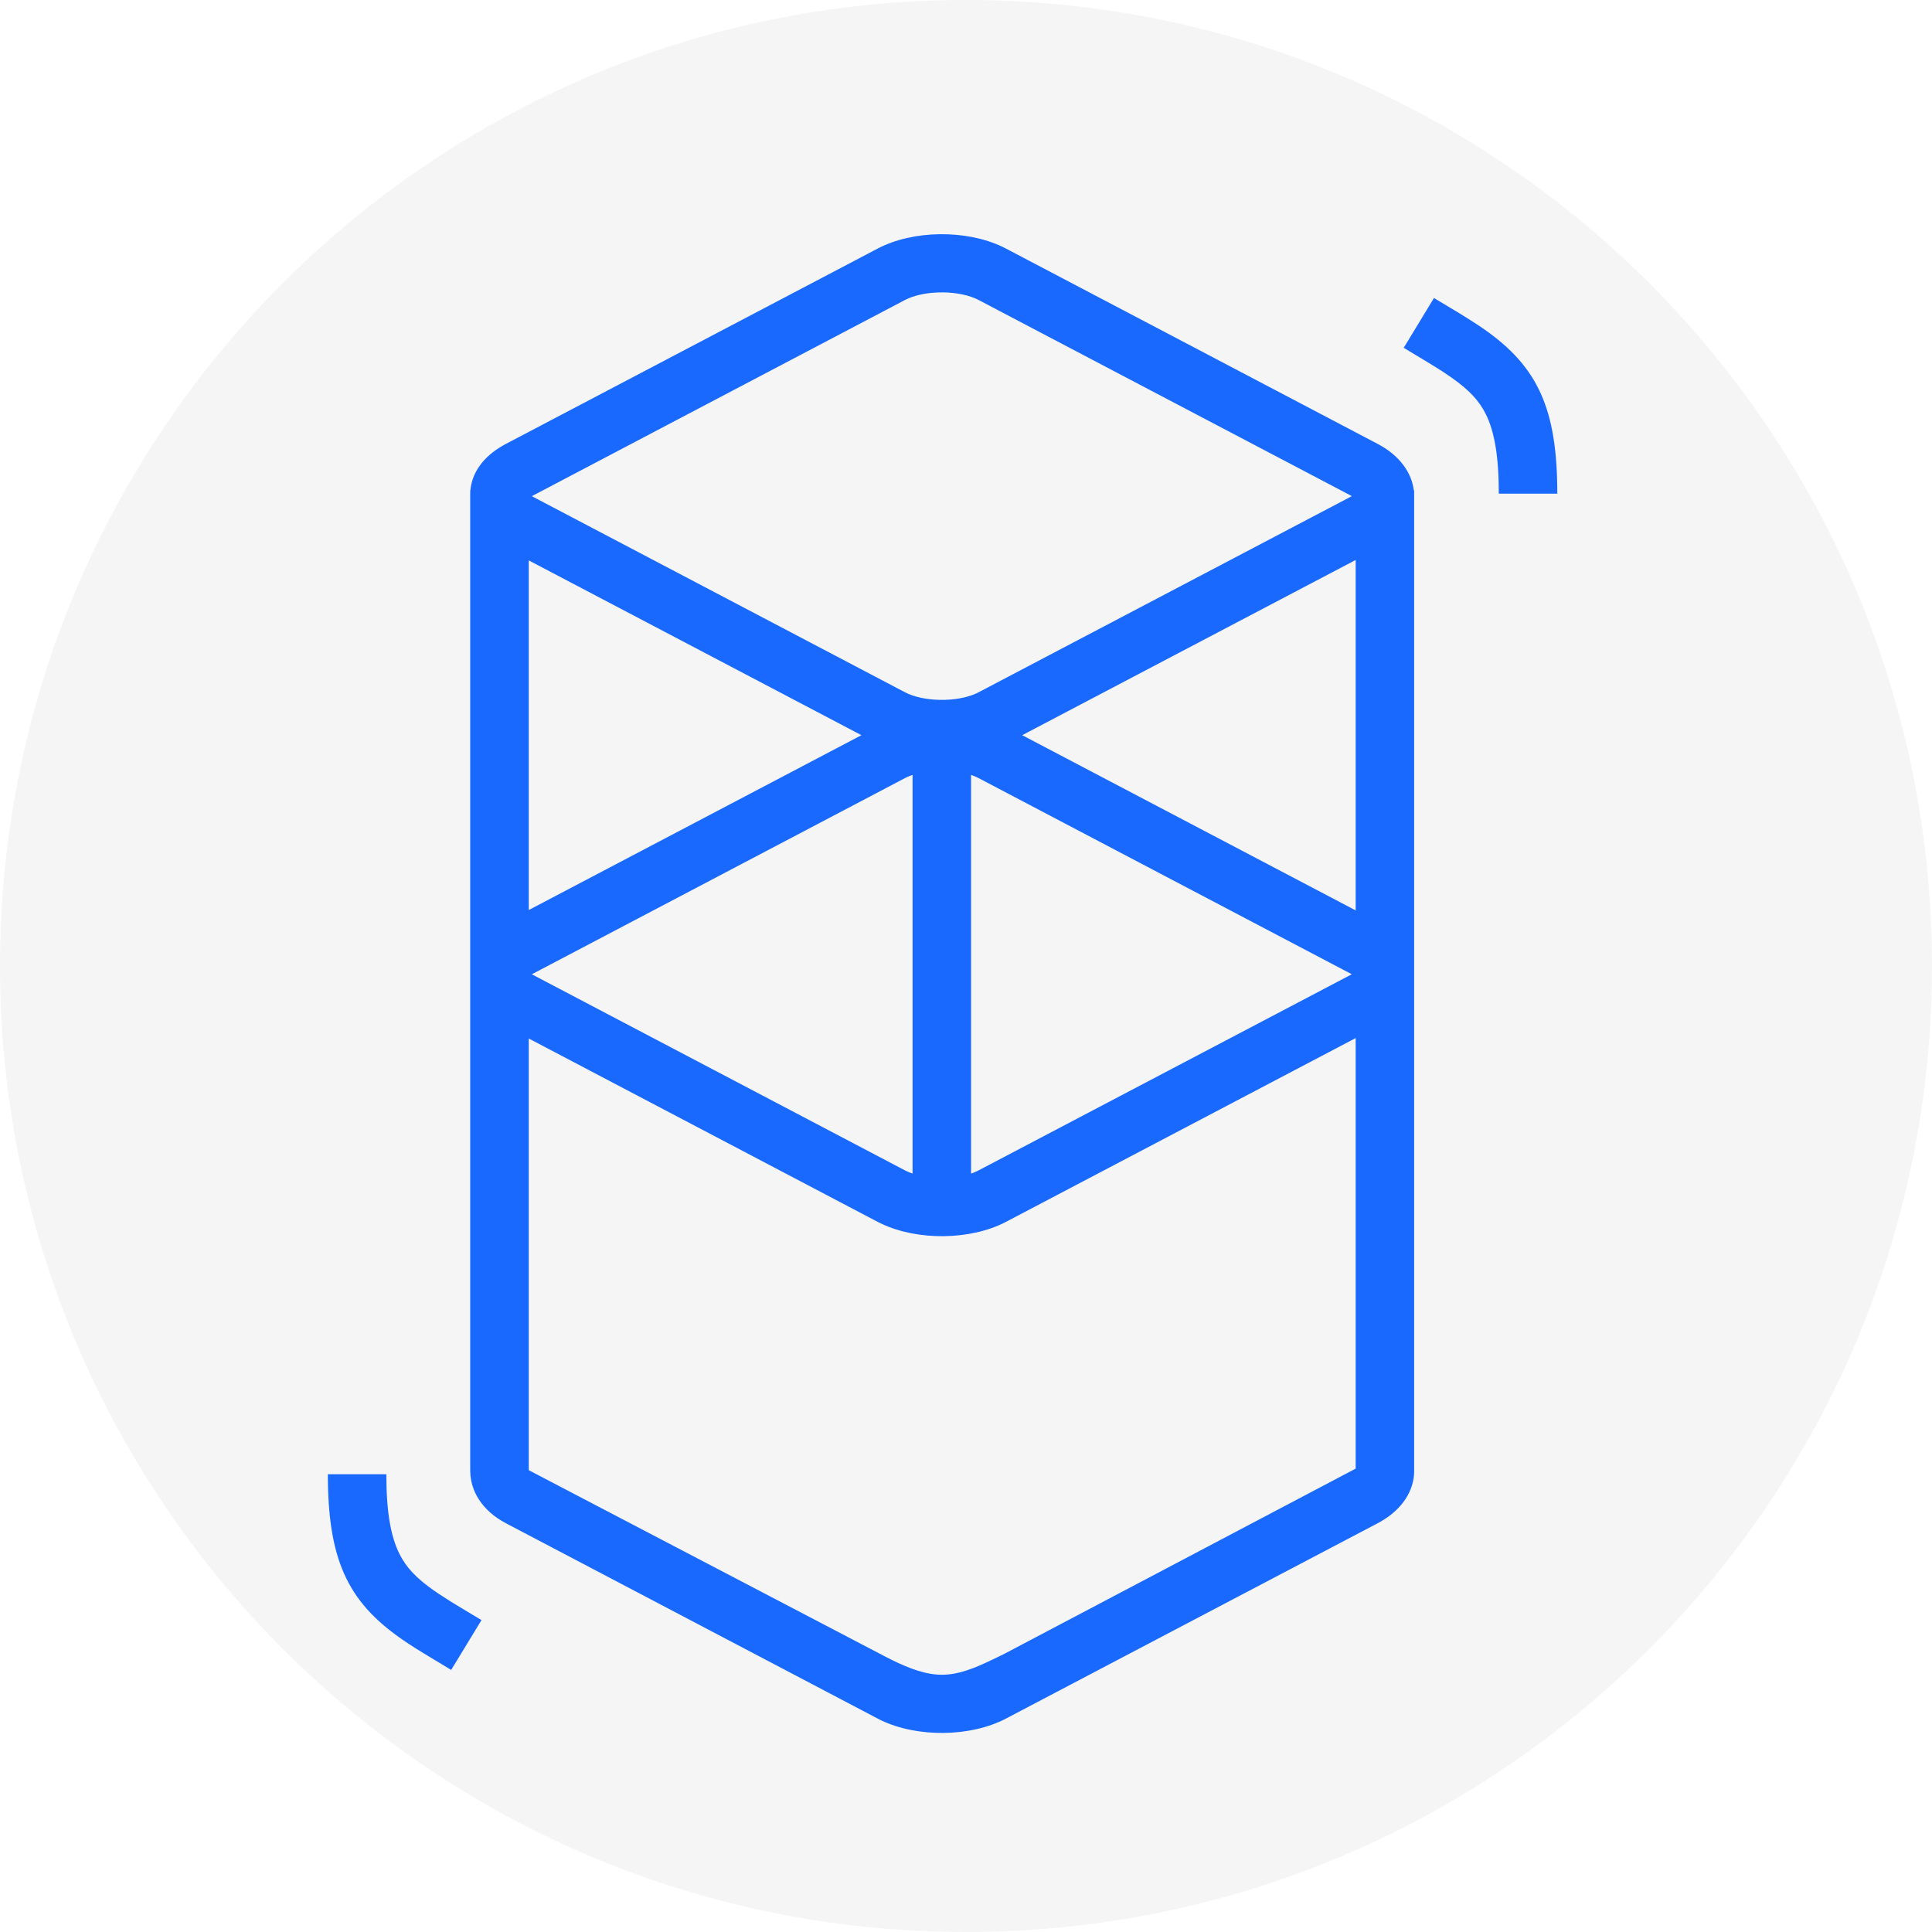
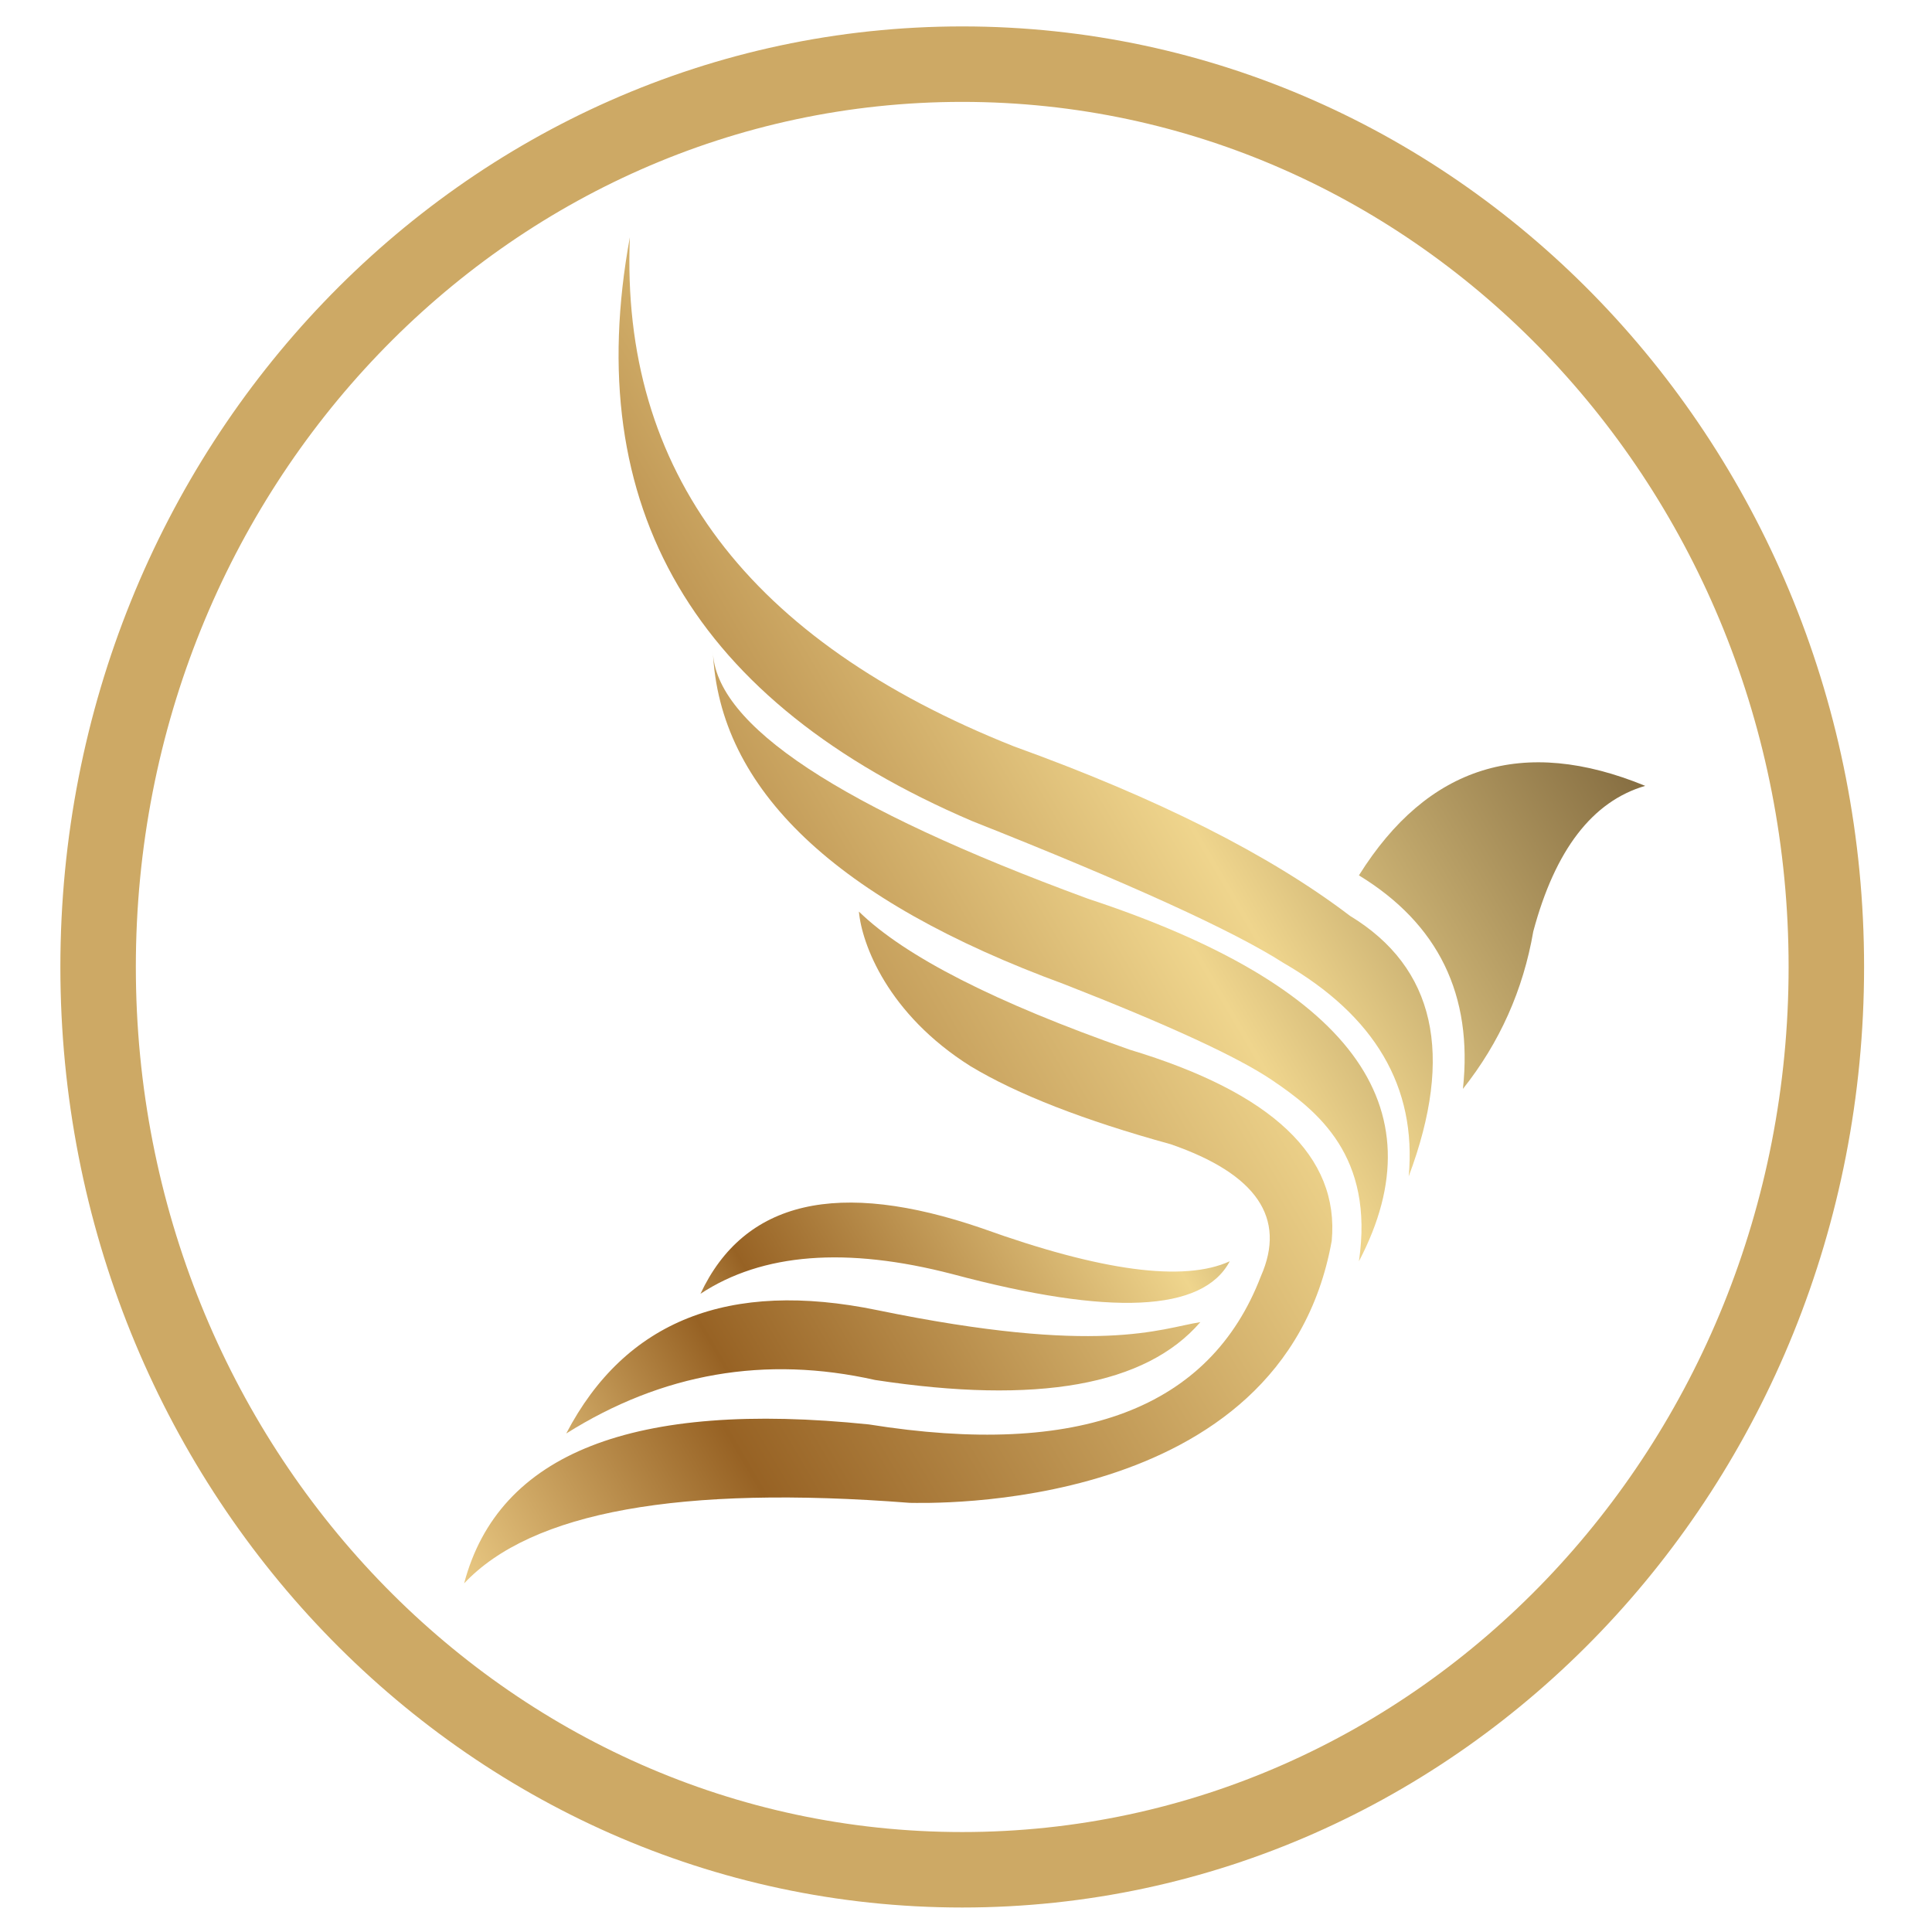
- <svg xmlns="http://www.w3.org/2000/svg" width="32px" height="32px" viewBox="0 0 32 32" version="1.1">
-   <g id="wICICB" stroke="none" stroke-width="1" fill="none" fill-rule="evenodd">
-     <circle id="Oval" fill="#F5F5F5" cx="16" cy="16" r="16" />
-     <path d="M14.537,4.117 C15.121,3.81 15.999,3.8 16.602,4.087 L16.662,4.117 L22.818,7.352 C23.182,7.543 23.381,7.827 23.417,8.121 L23.423,8.121 L23.423,24.384 C23.415,24.691 23.23,24.996 22.867,25.203 L22.818,25.23 L16.662,28.465 C16.078,28.772 15.199,28.782 14.596,28.495 L14.537,28.465 L8.38,25.23 C7.987,25.023 7.798,24.703 7.789,24.384 L7.788,24.328 C7.788,24.319 7.788,24.312 7.788,24.304 L7.788,8.226 L7.788,8.199 L7.788,8.199 L7.789,8.121 L7.791,8.121 C7.817,7.838 7.992,7.572 8.331,7.379 L8.38,7.352 L14.537,4.117 Z M22.454,17.194 L16.662,20.238 C16.078,20.544 15.199,20.554 14.596,20.267 L14.537,20.238 L8.758,17.201 L8.758,24.351 L14.668,27.441 C14.953,27.588 15.246,27.718 15.533,27.737 L15.599,27.739 C15.88,27.74 16.153,27.625 16.428,27.493 L16.619,27.401 L22.454,24.325 L22.454,17.194 Z M6.399,24.418 C6.399,25.041 6.472,25.45 6.617,25.739 C6.729,25.963 6.894,26.138 7.184,26.342 L7.263,26.396 L7.354,26.455 L7.354,26.455 L7.455,26.52 C7.473,26.531 7.492,26.542 7.511,26.554 L7.625,26.624 L7.975,26.834 L7.473,27.659 L7.082,27.423 L7.016,27.383 C6.971,27.355 6.928,27.329 6.888,27.304 L6.775,27.231 C6.757,27.219 6.739,27.207 6.721,27.195 C5.804,26.58 5.451,25.91 5.431,24.541 L5.43,24.418 L6.399,24.418 Z M15.115,12.835 C15.085,12.845 15.056,12.857 15.029,12.869 L14.989,12.888 L8.809,16.137 L8.833,16.15 L14.989,19.385 C15.028,19.405 15.07,19.423 15.115,19.438 L15.115,12.835 Z M16.084,12.835 L16.084,19.438 C16.114,19.428 16.142,19.417 16.169,19.404 L16.209,19.385 L22.384,16.14 L22.389,16.137 L22.366,16.124 L16.209,12.888 C16.171,12.868 16.129,12.85 16.084,12.835 Z M22.454,9.275 L16.931,12.177 L22.454,15.079 L22.454,9.275 Z M8.758,9.282 L8.758,15.073 L14.268,12.177 L8.758,9.282 Z M16.209,4.969 C15.903,4.808 15.359,4.801 15.033,4.948 L14.989,4.969 L8.809,8.218 L8.833,8.231 L14.989,11.466 C15.296,11.627 15.839,11.634 16.166,11.487 L16.209,11.466 L22.375,8.226 L22.375,8.226 L22.389,8.218 L22.366,8.204 L16.209,4.969 Z M23.751,4.936 L24.143,5.171 L24.274,5.252 L24.274,5.252 L24.394,5.328 C24.432,5.352 24.468,5.376 24.503,5.399 C25.421,6.015 25.774,6.685 25.793,8.054 L25.794,8.177 L24.825,8.177 C24.825,7.554 24.752,7.144 24.608,6.856 C24.495,6.631 24.33,6.457 24.04,6.253 L23.961,6.199 L23.871,6.139 L23.871,6.139 L23.769,6.075 C23.751,6.064 23.733,6.052 23.713,6.04 L23.599,5.971 L23.25,5.761 L23.751,4.936 Z" id="Shape" fill="#1969FF" fill-rule="nonzero" />
-   </g>
+ <svg xmlns="http://www.w3.org/2000/svg" version="1.2" baseProfile="tiny-ps" viewBox="0 0 512 512" width="512" height="512">
+   <defs>
+     <linearGradient id="grd1" gradientUnits="userSpaceOnUse" x1="-26.936" y1="178.687" x2="302.883" y2="-14.833">
+       <stop offset="0" stop-color="#a67a44" />
+       <stop offset="0.102" stop-color="#eecf89" />
+       <stop offset="0.301" stop-color="#976224" />
+       <stop offset="0.72" stop-color="#efd58d" />
+       <stop offset="1" stop-color="#81693e" />
+     </linearGradient>
+     <linearGradient id="grd2" gradientUnits="userSpaceOnUse" x1="42.291" y1="383.412" x2="415.788" y2="164.264">
+       <stop offset="0" stop-color="#a67a44" />
+       <stop offset="0.102" stop-color="#eecf89" />
+       <stop offset="0.301" stop-color="#976224" />
+       <stop offset="0.72" stop-color="#efd58d" />
+       <stop offset="1" stop-color="#81693e" />
+     </linearGradient>
+     <linearGradient id="grd3" gradientUnits="userSpaceOnUse" x1="9.302" y1="269.393" x2="337.531" y2="76.806">
+       <stop offset="0" stop-color="#a67a44" />
+       <stop offset="0.102" stop-color="#eecf89" />
+       <stop offset="0.301" stop-color="#976224" />
+       <stop offset="0.72" stop-color="#efd58d" />
+       <stop offset="1" stop-color="#81693e" />
+     </linearGradient>
+     <linearGradient id="grd4" gradientUnits="userSpaceOnUse" x1="25.826" y1="349.537" x2="394.585" y2="133.169">
+       <stop offset="0" stop-color="#a67a44" />
+       <stop offset="0.102" stop-color="#eecf89" />
+       <stop offset="0.301" stop-color="#976224" />
+       <stop offset="0.72" stop-color="#efd58d" />
+       <stop offset="1" stop-color="#81693e" />
+     </linearGradient>
+     <linearGradient id="grd5" gradientUnits="userSpaceOnUse" x1="130.941" y1="363.623" x2="335.211" y2="243.768">
+       <stop offset="0" stop-color="#a67a44" />
+       <stop offset="0.102" stop-color="#eecf89" />
+       <stop offset="0.301" stop-color="#976224" />
+       <stop offset="0.72" stop-color="#efd58d" />
+       <stop offset="1" stop-color="#81693e" />
+     </linearGradient>
+     <linearGradient id="grd6" gradientUnits="userSpaceOnUse" x1="91.325" y1="393.227" x2="385.21" y2="220.791">
+       <stop offset="0" stop-color="#a67a44" />
+       <stop offset="0.102" stop-color="#eecf89" />
+       <stop offset="0.301" stop-color="#976224" />
+       <stop offset="0.72" stop-color="#efd58d" />
+       <stop offset="1" stop-color="#81693e" />
+     </linearGradient>
+   </defs>
+   <style>
+ 		tspan { white-space:pre }
+ 		.shp0 { fill: url(#grd1) } 
+ 		.shp1 { fill: url(#grd2) } 
+ 		.shp2 { fill: url(#grd3) } 
+ 		.shp3 { fill: url(#grd4) } 
+ 		.shp4 { fill: url(#grd5) } 
+ 		.shp5 { fill: url(#grd6) } 
+ 		.shp6 { fill: none;stroke: #cda965;stroke-width: 20 } 
+ 	</style>
+   <path class="shp0" d="M373.32 311.76C385.46 279.39 380.27 256.37 357.76 242.71C336.51 226.53 306.82 211.56 268.7 197.8C198.31 169.82 164.39 124.85 166.92 62.88C153.77 134.52 183.99 186.09 257.59 217.58C299.33 234.13 326.84 246.66 340.12 255.18C364.4 269.2 375.47 288.06 373.32 311.76Z" />
+   <path class="shp1" d="M360.13 231.98C378.35 202.89 403.64 194.98 436 208.26C422.01 212.35 412.13 225.21 406.34 246.82C403.66 262.36 397.44 276.28 387.69 288.57C390.38 263.7 381.19 244.84 360.13 231.98Z" />
+   <path class="shp2" d="M360.13 334.25C381.69 293.09 357.76 261.06 288.32 238.17C222.57 214.01 189.43 192.13 188.92 172.53C190.5 209.2 221.55 238.64 282.07 260.84C309.69 271.65 327.99 280.1 336.98 286.16C349.22 294.41 364.22 306.37 360.13 334.25Z" />
+   <path class="shp3" d="M227.62 241.58C239.82 253.47 263.76 265.68 299.43 278.19C337.18 289.57 355 306.46 352.92 328.84C339.83 401.69 245.08 398.27 241.09 398.27C180.2 393.53 140.84 400.64 123 419.61C132.11 385.08 167.87 371.05 230.28 377.49C286.05 386.41 320.68 373.32 334.14 338.23C340.97 322.77 333 311.1 310.24 303.23C287.28 296.91 269.61 290.02 257.21 282.56C235.2 268.71 228.38 250.11 227.62 241.58Z" />
+   <path class="shp4" d="M185.63 342.87C197.21 318.18 222.08 312.41 260.26 325.52C291.87 336.9 313.76 339.8 325.9 334.25C318.78 347.71 294.29 348.84 252.45 337.66C224.29 330.34 202.02 332.07 185.63 342.87Z" />
+   <path class="shp5" d="M150.06 379.89C165.67 350 193.14 339.1 232.48 347.2C291.5 359.35 307.44 352.06 318.1 350.38C303.63 367.16 274.9 372.28 231.91 365.71C202.8 359.16 175.51 363.89 150.06 379.89Z" />
+   <path class="shp6" d="M255 495.51C128.36 495.51 26 388.56 26 256.25C26 123.95 128.36 17 255 17C381.64 17 484 123.95 484 256.25C484 388.56 381.64 495.51 255 495.51Z" />
+   <path class="shp6" d="M626 227C598.35 227 576 204.65 576 177C576 149.35 598.35 127 626 127C653.65 127 676 149.35 676 177C676 204.65 653.65 227 626 227Z" />
</svg>
